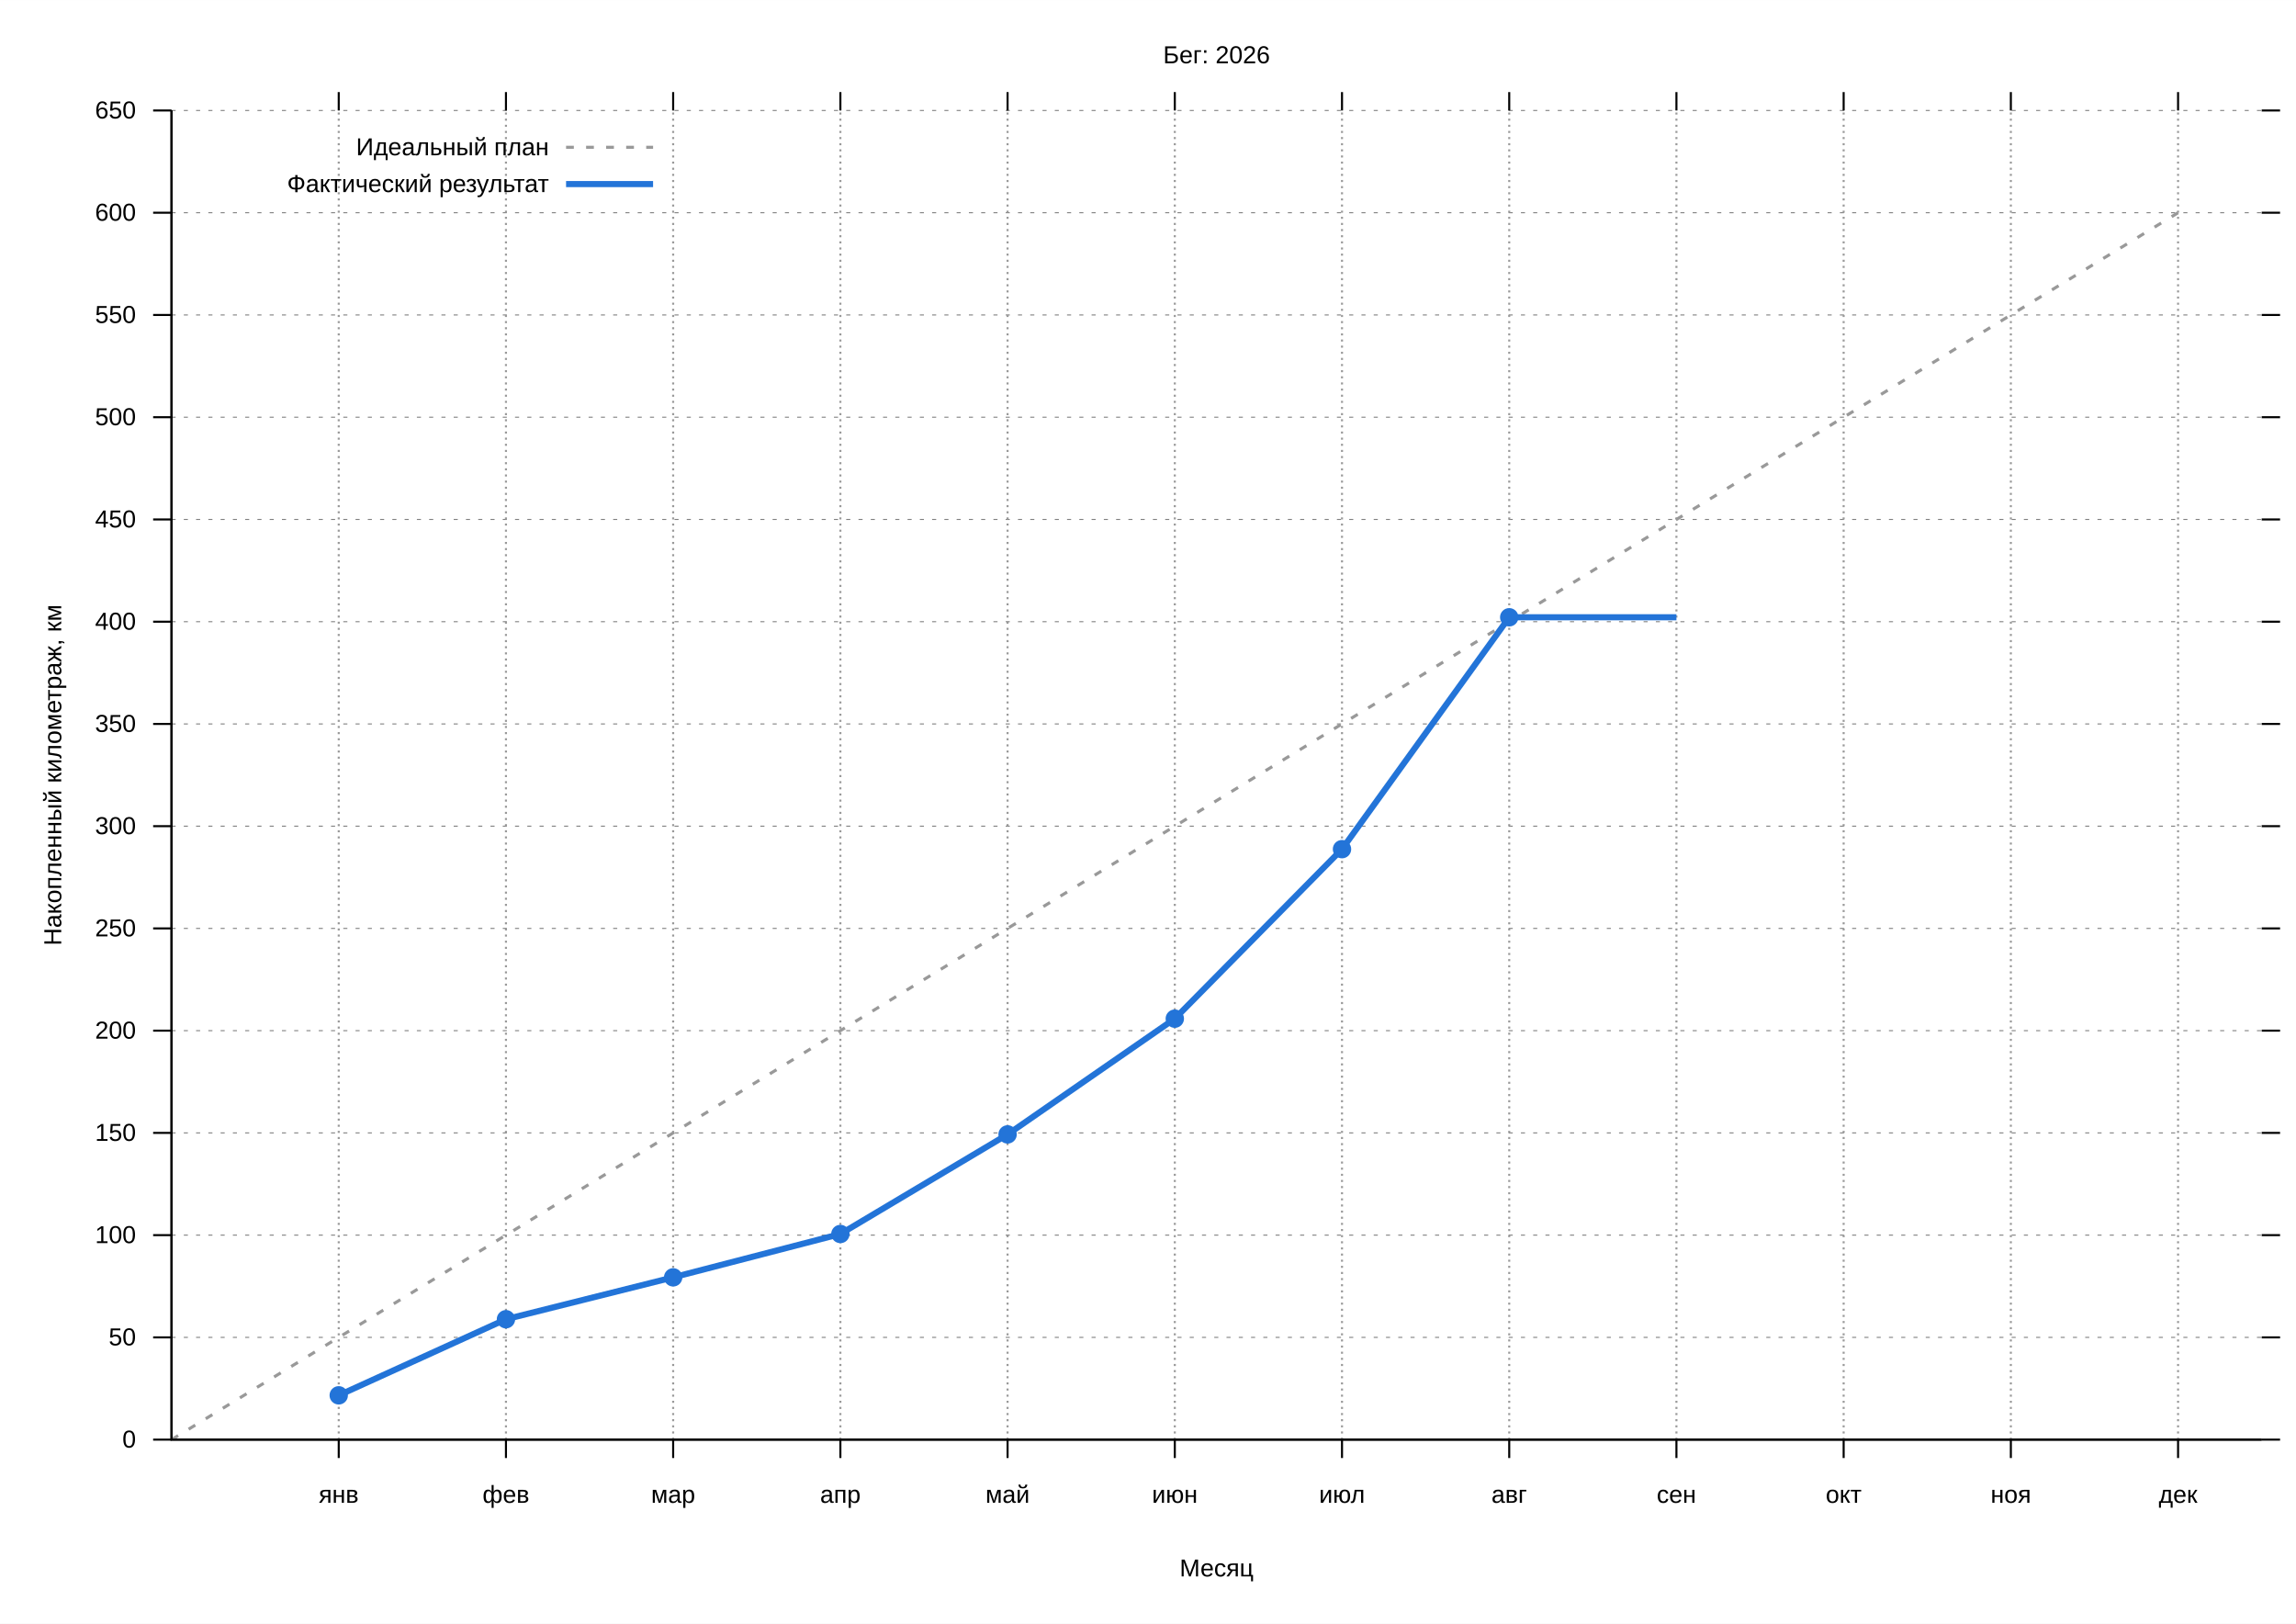
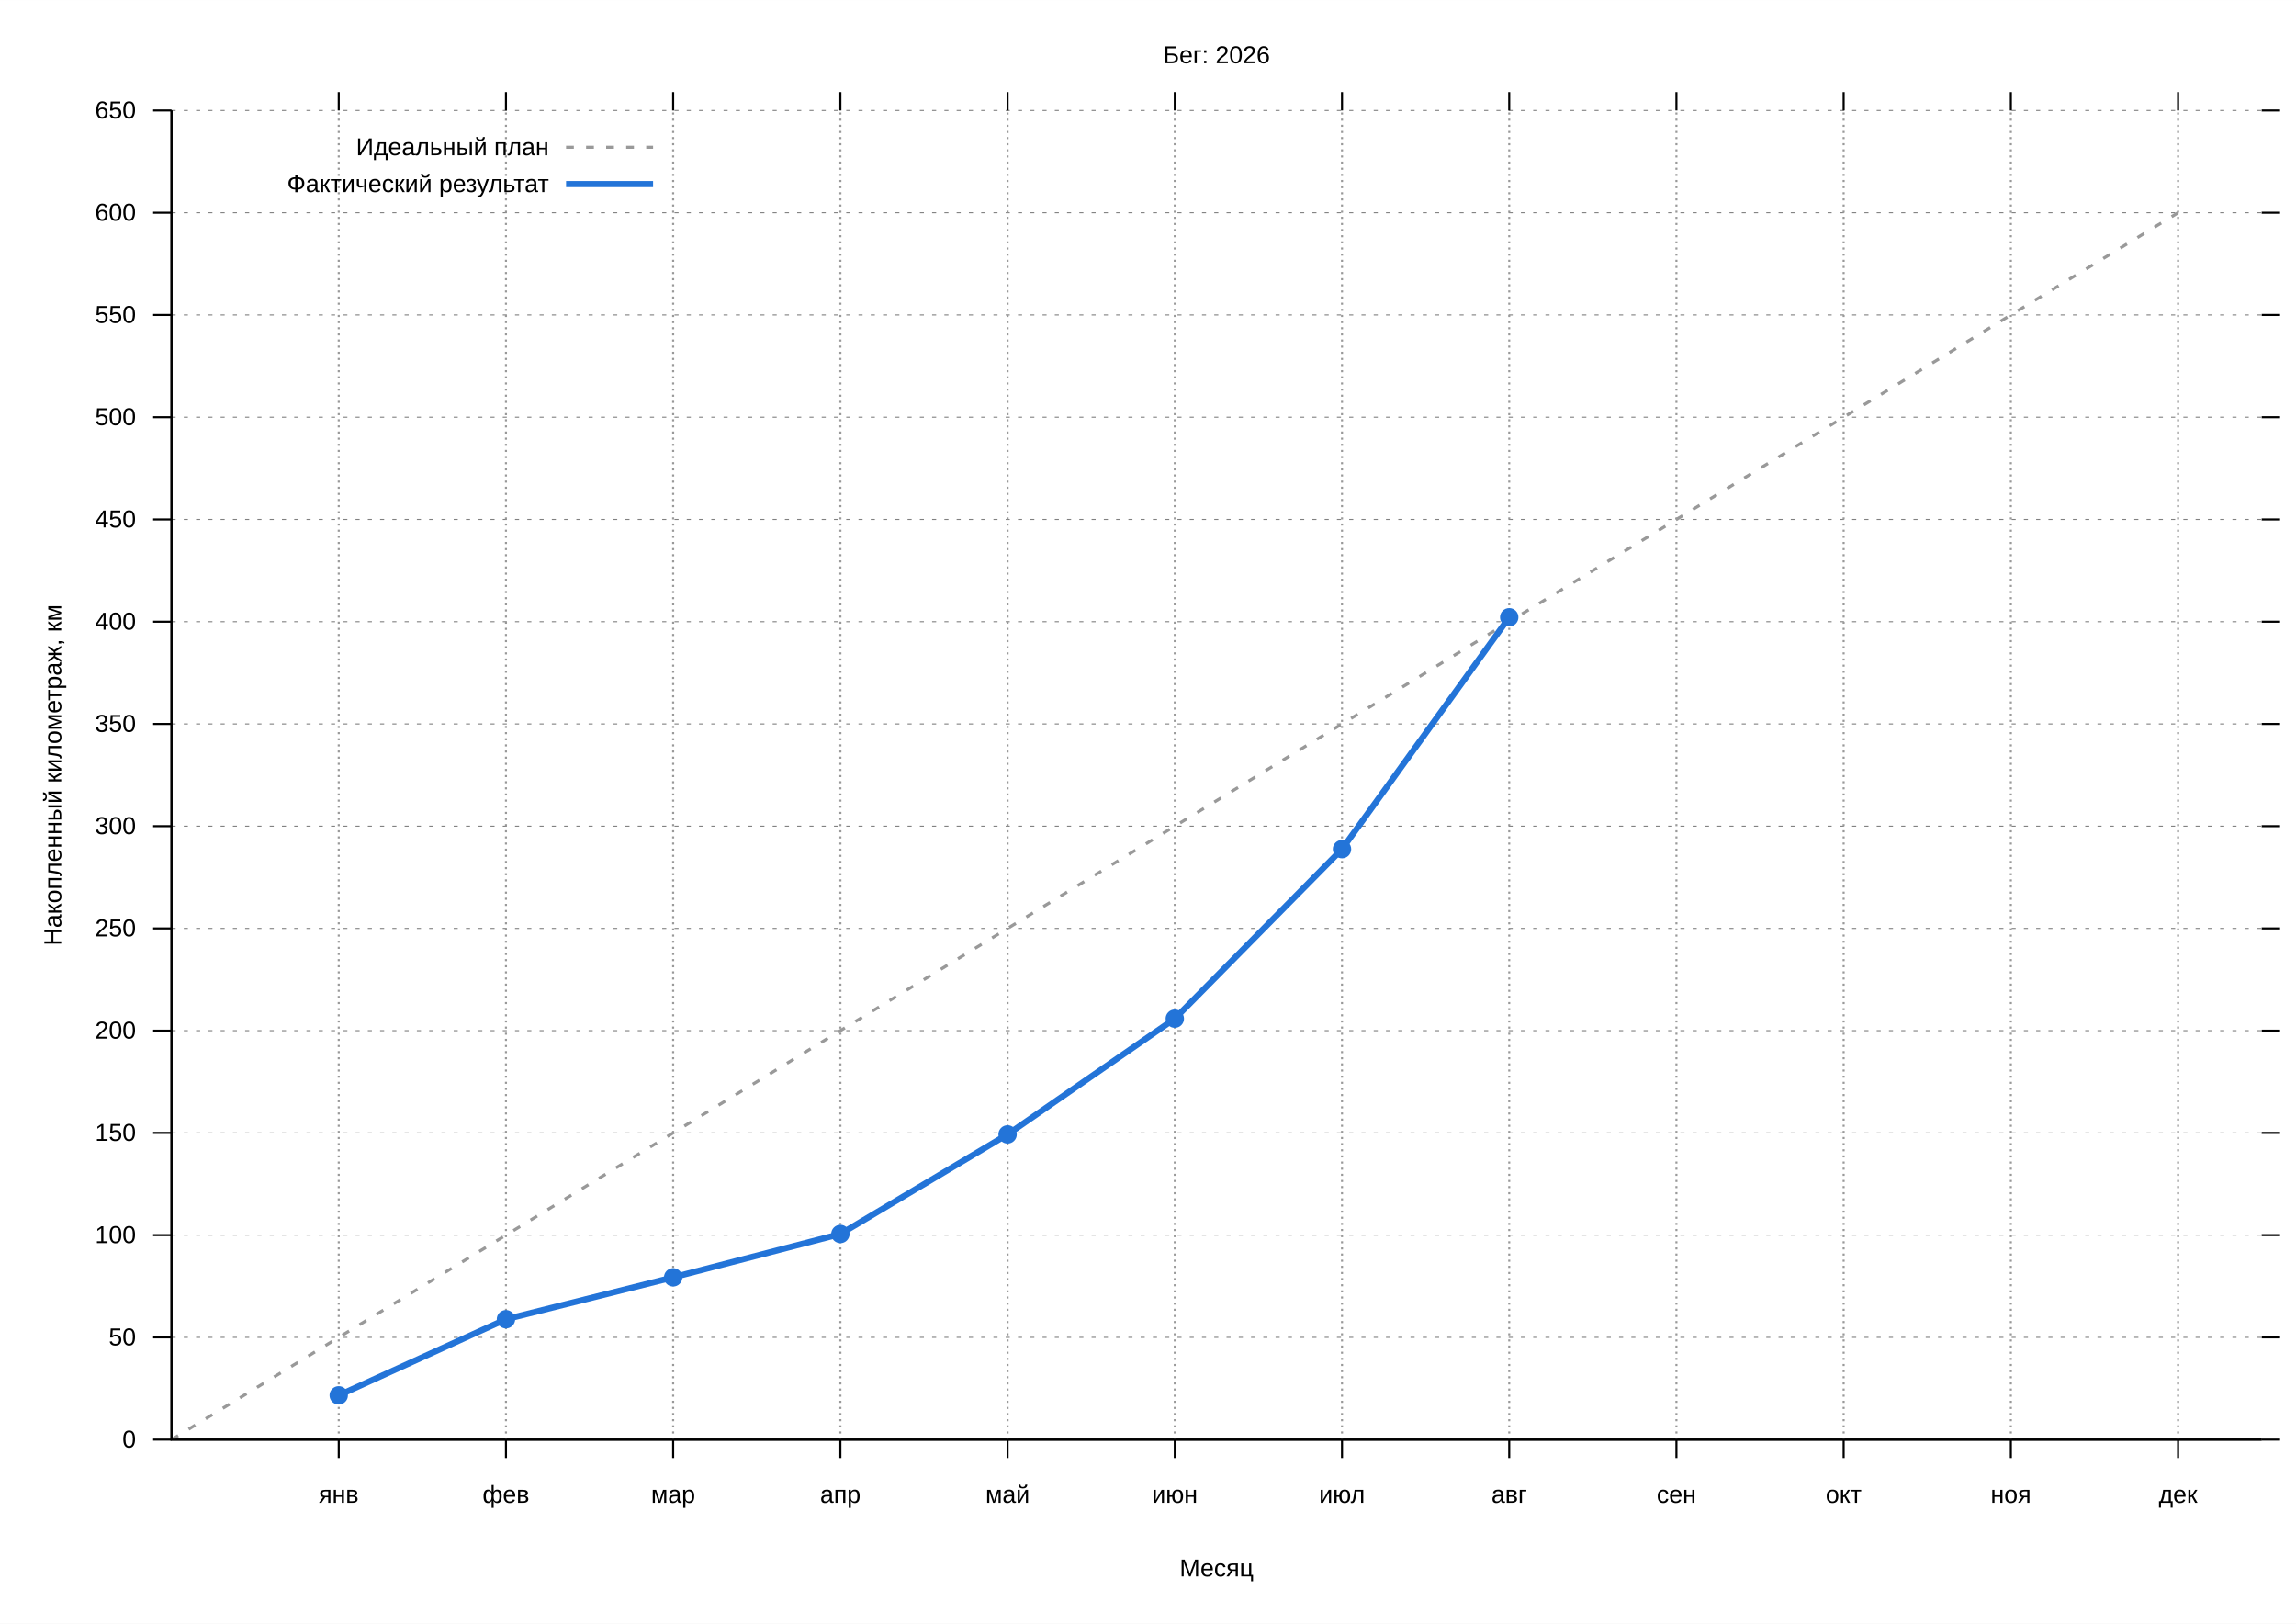
<svg xmlns="http://www.w3.org/2000/svg" xmlns:xlink="http://www.w3.org/1999/xlink" width="297mm" height="210mm" viewBox="0 0 1123 794">
  <g id="gnuplot_canvas">
    <rect x="0" y="0" width="1123" height="794" fill="#ffffff" />
    <defs>
      <circle id="gpDot" r="0.5" stroke-width="0.5" stroke="currentColor" />
      <path id="gpPt0" stroke-width="0.222" stroke="currentColor" d="M-1,0 h2 M0,-1 v2" />
      <path id="gpPt1" stroke-width="0.222" stroke="currentColor" d="M-1,-1 L1,1 M1,-1 L-1,1" />
      <path id="gpPt2" stroke-width="0.222" stroke="currentColor" d="M-1,0 L1,0 M0,-1 L0,1 M-1,-1 L1,1 M-1,1 L1,-1" />
      <rect id="gpPt3" stroke-width="0.222" stroke="currentColor" x="-1" y="-1" width="2" height="2" />
      <rect id="gpPt4" stroke-width="0.222" stroke="currentColor" fill="currentColor" x="-1" y="-1" width="2" height="2" />
      <circle id="gpPt5" stroke-width="0.222" stroke="currentColor" cx="0" cy="0" r="1" />
      <use xlink:href="#gpPt5" id="gpPt6" fill="currentColor" stroke="none" />
      <path id="gpPt7" stroke-width="0.222" stroke="currentColor" d="M0,-1.33 L-1.33,0.67 L1.33,0.67 z" />
      <use xlink:href="#gpPt7" id="gpPt8" fill="currentColor" stroke="none" />
      <use xlink:href="#gpPt7" id="gpPt9" stroke="currentColor" transform="rotate(180)" />
      <use xlink:href="#gpPt9" id="gpPt10" fill="currentColor" stroke="none" />
      <use xlink:href="#gpPt3" id="gpPt11" stroke="currentColor" transform="rotate(45)" />
      <use xlink:href="#gpPt11" id="gpPt12" fill="currentColor" stroke="none" />
      <path id="gpPt13" stroke-width="0.222" stroke="currentColor" d="M0,1.330 L1.265,0.411 L0.782,-1.067 L-0.782,-1.076 L-1.265,0.411 z" />
      <use xlink:href="#gpPt13" id="gpPt14" fill="currentColor" stroke="none" />
      <filter id="textbox" filterUnits="objectBoundingBox" x="0" y="0" height="1" width="1">
        <feFlood flood-color="#FFFFFF" flood-opacity="1" result="bgnd" />
        <feComposite in="SourceGraphic" in2="bgnd" operator="atop" />
      </filter>
      <filter id="greybox" filterUnits="objectBoundingBox" x="0" y="0" height="1" width="1">
        <feFlood flood-color="lightgrey" flood-opacity="1" result="grey" />
        <feComposite in="SourceGraphic" in2="grey" operator="atop" />
      </filter>
    </defs>
    <g fill="none" color="#FFFFFF" stroke="currentColor" stroke-width="1.00" stroke-linecap="butt" stroke-linejoin="miter">
</g>
    <g fill="none" color="black" stroke="currentColor" stroke-width="1.00" stroke-linecap="butt" stroke-linejoin="miter">
</g>
    <g fill="none" color="black" stroke="black" stroke-width="0.50" stroke-linecap="butt" stroke-linejoin="miter">
</g>
    <g fill="none" color="gray" stroke="currentColor" stroke-width="0.50" stroke-linecap="butt" stroke-linejoin="miter">
      <path stroke="gray" stroke-dasharray="2,4" class="gridline" d="M83.90,704.00 L1106.21,704.00  " />
    </g>
    <g fill="none" color="gray" stroke="gray" stroke-width="1.00" stroke-linecap="butt" stroke-linejoin="miter">
</g>
    <g fill="none" color="black" stroke="currentColor" stroke-width="1.00" stroke-linecap="butt" stroke-linejoin="miter">
      <path stroke="black" d="M83.90,704.00 L74.90,704.00 M1106.21,704.00 L1115.21,704.00  " />
      <g transform="translate(66.51,707.90)" stroke="none" fill="black" font-family="Arial" font-size="12.00" text-anchor="end">
        <text>
          <tspan font-family="Arial">0</tspan>
        </text>
      </g>
    </g>
    <g fill="none" color="black" stroke="currentColor" stroke-width="1.00" stroke-linecap="butt" stroke-linejoin="miter">
</g>
    <g fill="none" color="black" stroke="black" stroke-width="0.50" stroke-linecap="butt" stroke-linejoin="miter">
</g>
    <g fill="none" color="gray" stroke="currentColor" stroke-width="0.50" stroke-linecap="butt" stroke-linejoin="miter">
      <path stroke="gray" stroke-dasharray="2,4" class="gridline" d="M83.90,654.00 L1106.21,654.00  " />
    </g>
    <g fill="none" color="gray" stroke="gray" stroke-width="1.00" stroke-linecap="butt" stroke-linejoin="miter">
</g>
    <g fill="none" color="black" stroke="currentColor" stroke-width="1.00" stroke-linecap="butt" stroke-linejoin="miter">
      <path stroke="black" d="M83.90,654.00 L74.90,654.00 M1106.21,654.00 L1115.21,654.00  " />
      <g transform="translate(66.51,657.90)" stroke="none" fill="black" font-family="Arial" font-size="12.00" text-anchor="end">
        <text>
          <tspan font-family="Arial">50</tspan>
        </text>
      </g>
    </g>
    <g fill="none" color="black" stroke="currentColor" stroke-width="1.00" stroke-linecap="butt" stroke-linejoin="miter">
</g>
    <g fill="none" color="black" stroke="black" stroke-width="0.50" stroke-linecap="butt" stroke-linejoin="miter">
</g>
    <g fill="none" color="gray" stroke="currentColor" stroke-width="0.50" stroke-linecap="butt" stroke-linejoin="miter">
      <path stroke="gray" stroke-dasharray="2,4" class="gridline" d="M83.90,604.00 L1106.21,604.00  " />
    </g>
    <g fill="none" color="gray" stroke="gray" stroke-width="1.00" stroke-linecap="butt" stroke-linejoin="miter">
</g>
    <g fill="none" color="black" stroke="currentColor" stroke-width="1.00" stroke-linecap="butt" stroke-linejoin="miter">
      <path stroke="black" d="M83.90,604.00 L74.90,604.00 M1106.21,604.00 L1115.21,604.00  " />
      <g transform="translate(66.51,607.90)" stroke="none" fill="black" font-family="Arial" font-size="12.00" text-anchor="end">
        <text>
          <tspan font-family="Arial">100</tspan>
        </text>
      </g>
    </g>
    <g fill="none" color="black" stroke="currentColor" stroke-width="1.00" stroke-linecap="butt" stroke-linejoin="miter">
</g>
    <g fill="none" color="black" stroke="black" stroke-width="0.50" stroke-linecap="butt" stroke-linejoin="miter">
</g>
    <g fill="none" color="gray" stroke="currentColor" stroke-width="0.50" stroke-linecap="butt" stroke-linejoin="miter">
      <path stroke="gray" stroke-dasharray="2,4" class="gridline" d="M83.90,554.00 L1106.21,554.00  " />
    </g>
    <g fill="none" color="gray" stroke="gray" stroke-width="1.00" stroke-linecap="butt" stroke-linejoin="miter">
</g>
    <g fill="none" color="black" stroke="currentColor" stroke-width="1.00" stroke-linecap="butt" stroke-linejoin="miter">
      <path stroke="black" d="M83.90,554.00 L74.90,554.00 M1106.21,554.00 L1115.21,554.00  " />
      <g transform="translate(66.51,557.90)" stroke="none" fill="black" font-family="Arial" font-size="12.00" text-anchor="end">
        <text>
          <tspan font-family="Arial">150</tspan>
        </text>
      </g>
    </g>
    <g fill="none" color="black" stroke="currentColor" stroke-width="1.00" stroke-linecap="butt" stroke-linejoin="miter">
</g>
    <g fill="none" color="black" stroke="black" stroke-width="0.50" stroke-linecap="butt" stroke-linejoin="miter">
</g>
    <g fill="none" color="gray" stroke="currentColor" stroke-width="0.50" stroke-linecap="butt" stroke-linejoin="miter">
      <path stroke="gray" stroke-dasharray="2,4" class="gridline" d="M83.90,504.00 L1106.21,504.00  " />
    </g>
    <g fill="none" color="gray" stroke="gray" stroke-width="1.00" stroke-linecap="butt" stroke-linejoin="miter">
</g>
    <g fill="none" color="black" stroke="currentColor" stroke-width="1.00" stroke-linecap="butt" stroke-linejoin="miter">
      <path stroke="black" d="M83.90,504.00 L74.90,504.00 M1106.21,504.00 L1115.21,504.00  " />
      <g transform="translate(66.51,507.90)" stroke="none" fill="black" font-family="Arial" font-size="12.00" text-anchor="end">
        <text>
          <tspan font-family="Arial">200</tspan>
        </text>
      </g>
    </g>
    <g fill="none" color="black" stroke="currentColor" stroke-width="1.00" stroke-linecap="butt" stroke-linejoin="miter">
</g>
    <g fill="none" color="black" stroke="black" stroke-width="0.50" stroke-linecap="butt" stroke-linejoin="miter">
</g>
    <g fill="none" color="gray" stroke="currentColor" stroke-width="0.50" stroke-linecap="butt" stroke-linejoin="miter">
      <path stroke="gray" stroke-dasharray="2,4" class="gridline" d="M83.90,454.00 L1106.21,454.00  " />
    </g>
    <g fill="none" color="gray" stroke="gray" stroke-width="1.00" stroke-linecap="butt" stroke-linejoin="miter">
</g>
    <g fill="none" color="black" stroke="currentColor" stroke-width="1.00" stroke-linecap="butt" stroke-linejoin="miter">
      <path stroke="black" d="M83.90,454.00 L74.90,454.00 M1106.21,454.00 L1115.21,454.00  " />
      <g transform="translate(66.51,457.90)" stroke="none" fill="black" font-family="Arial" font-size="12.00" text-anchor="end">
        <text>
          <tspan font-family="Arial">250</tspan>
        </text>
      </g>
    </g>
    <g fill="none" color="black" stroke="currentColor" stroke-width="1.00" stroke-linecap="butt" stroke-linejoin="miter">
</g>
    <g fill="none" color="black" stroke="black" stroke-width="0.50" stroke-linecap="butt" stroke-linejoin="miter">
</g>
    <g fill="none" color="gray" stroke="currentColor" stroke-width="0.50" stroke-linecap="butt" stroke-linejoin="miter">
      <path stroke="gray" stroke-dasharray="2,4" class="gridline" d="M83.90,404.00 L1106.21,404.00  " />
    </g>
    <g fill="none" color="gray" stroke="gray" stroke-width="1.00" stroke-linecap="butt" stroke-linejoin="miter">
</g>
    <g fill="none" color="black" stroke="currentColor" stroke-width="1.00" stroke-linecap="butt" stroke-linejoin="miter">
      <path stroke="black" d="M83.90,404.00 L74.90,404.00 M1106.21,404.00 L1115.21,404.00  " />
      <g transform="translate(66.51,407.90)" stroke="none" fill="black" font-family="Arial" font-size="12.00" text-anchor="end">
        <text>
          <tspan font-family="Arial">300</tspan>
        </text>
      </g>
    </g>
    <g fill="none" color="black" stroke="currentColor" stroke-width="1.00" stroke-linecap="butt" stroke-linejoin="miter">
</g>
    <g fill="none" color="black" stroke="black" stroke-width="0.50" stroke-linecap="butt" stroke-linejoin="miter">
</g>
    <g fill="none" color="gray" stroke="currentColor" stroke-width="0.50" stroke-linecap="butt" stroke-linejoin="miter">
      <path stroke="gray" stroke-dasharray="2,4" class="gridline" d="M83.90,354.01 L1106.21,354.01  " />
    </g>
    <g fill="none" color="gray" stroke="gray" stroke-width="1.00" stroke-linecap="butt" stroke-linejoin="miter">
</g>
    <g fill="none" color="black" stroke="currentColor" stroke-width="1.00" stroke-linecap="butt" stroke-linejoin="miter">
      <path stroke="black" d="M83.90,354.01 L74.90,354.01 M1106.21,354.01 L1115.21,354.01  " />
      <g transform="translate(66.51,357.91)" stroke="none" fill="black" font-family="Arial" font-size="12.00" text-anchor="end">
        <text>
          <tspan font-family="Arial">350</tspan>
        </text>
      </g>
    </g>
    <g fill="none" color="black" stroke="currentColor" stroke-width="1.00" stroke-linecap="butt" stroke-linejoin="miter">
</g>
    <g fill="none" color="black" stroke="black" stroke-width="0.50" stroke-linecap="butt" stroke-linejoin="miter">
</g>
    <g fill="none" color="gray" stroke="currentColor" stroke-width="0.50" stroke-linecap="butt" stroke-linejoin="miter">
      <path stroke="gray" stroke-dasharray="2,4" class="gridline" d="M83.90,304.01 L1106.21,304.01  " />
    </g>
    <g fill="none" color="gray" stroke="gray" stroke-width="1.00" stroke-linecap="butt" stroke-linejoin="miter">
</g>
    <g fill="none" color="black" stroke="currentColor" stroke-width="1.00" stroke-linecap="butt" stroke-linejoin="miter">
      <path stroke="black" d="M83.90,304.01 L74.90,304.01 M1106.21,304.01 L1115.21,304.01  " />
      <g transform="translate(66.51,307.91)" stroke="none" fill="black" font-family="Arial" font-size="12.00" text-anchor="end">
        <text>
          <tspan font-family="Arial">400</tspan>
        </text>
      </g>
    </g>
    <g fill="none" color="black" stroke="currentColor" stroke-width="1.00" stroke-linecap="butt" stroke-linejoin="miter">
</g>
    <g fill="none" color="black" stroke="black" stroke-width="0.50" stroke-linecap="butt" stroke-linejoin="miter">
</g>
    <g fill="none" color="gray" stroke="currentColor" stroke-width="0.50" stroke-linecap="butt" stroke-linejoin="miter">
      <path stroke="gray" stroke-dasharray="2,4" class="gridline" d="M83.90,254.01 L1106.21,254.01  " />
    </g>
    <g fill="none" color="gray" stroke="gray" stroke-width="1.00" stroke-linecap="butt" stroke-linejoin="miter">
</g>
    <g fill="none" color="black" stroke="currentColor" stroke-width="1.00" stroke-linecap="butt" stroke-linejoin="miter">
      <path stroke="black" d="M83.90,254.01 L74.90,254.01 M1106.21,254.01 L1115.21,254.01  " />
      <g transform="translate(66.51,257.91)" stroke="none" fill="black" font-family="Arial" font-size="12.00" text-anchor="end">
        <text>
          <tspan font-family="Arial">450</tspan>
        </text>
      </g>
    </g>
    <g fill="none" color="black" stroke="currentColor" stroke-width="1.00" stroke-linecap="butt" stroke-linejoin="miter">
</g>
    <g fill="none" color="black" stroke="black" stroke-width="0.50" stroke-linecap="butt" stroke-linejoin="miter">
</g>
    <g fill="none" color="gray" stroke="currentColor" stroke-width="0.50" stroke-linecap="butt" stroke-linejoin="miter">
      <path stroke="gray" stroke-dasharray="2,4" class="gridline" d="M83.90,204.01 L1106.21,204.01  " />
    </g>
    <g fill="none" color="gray" stroke="gray" stroke-width="1.00" stroke-linecap="butt" stroke-linejoin="miter">
</g>
    <g fill="none" color="black" stroke="currentColor" stroke-width="1.00" stroke-linecap="butt" stroke-linejoin="miter">
      <path stroke="black" d="M83.90,204.01 L74.90,204.01 M1106.21,204.01 L1115.21,204.01  " />
      <g transform="translate(66.51,207.91)" stroke="none" fill="black" font-family="Arial" font-size="12.00" text-anchor="end">
        <text>
          <tspan font-family="Arial">500</tspan>
        </text>
      </g>
    </g>
    <g fill="none" color="black" stroke="currentColor" stroke-width="1.00" stroke-linecap="butt" stroke-linejoin="miter">
</g>
    <g fill="none" color="black" stroke="black" stroke-width="0.50" stroke-linecap="butt" stroke-linejoin="miter">
</g>
    <g fill="none" color="gray" stroke="currentColor" stroke-width="0.50" stroke-linecap="butt" stroke-linejoin="miter">
      <path stroke="gray" stroke-dasharray="2,4" class="gridline" d="M83.90,154.01 L1106.21,154.01  " />
    </g>
    <g fill="none" color="gray" stroke="gray" stroke-width="1.00" stroke-linecap="butt" stroke-linejoin="miter">
</g>
    <g fill="none" color="black" stroke="currentColor" stroke-width="1.00" stroke-linecap="butt" stroke-linejoin="miter">
      <path stroke="black" d="M83.90,154.01 L74.90,154.01 M1106.21,154.01 L1115.21,154.01  " />
      <g transform="translate(66.51,157.91)" stroke="none" fill="black" font-family="Arial" font-size="12.00" text-anchor="end">
        <text>
          <tspan font-family="Arial">550</tspan>
        </text>
      </g>
    </g>
    <g fill="none" color="black" stroke="currentColor" stroke-width="1.00" stroke-linecap="butt" stroke-linejoin="miter">
</g>
    <g fill="none" color="black" stroke="black" stroke-width="0.50" stroke-linecap="butt" stroke-linejoin="miter">
</g>
    <g fill="none" color="gray" stroke="currentColor" stroke-width="0.50" stroke-linecap="butt" stroke-linejoin="miter">
      <path stroke="gray" stroke-dasharray="2,4" class="gridline" d="M83.90,104.01 L1106.21,104.01  " />
    </g>
    <g fill="none" color="gray" stroke="gray" stroke-width="1.00" stroke-linecap="butt" stroke-linejoin="miter">
</g>
    <g fill="none" color="black" stroke="currentColor" stroke-width="1.00" stroke-linecap="butt" stroke-linejoin="miter">
      <path stroke="black" d="M83.90,104.01 L74.90,104.01 M1106.21,104.01 L1115.21,104.01  " />
      <g transform="translate(66.51,107.91)" stroke="none" fill="black" font-family="Arial" font-size="12.00" text-anchor="end">
        <text>
          <tspan font-family="Arial">600</tspan>
        </text>
      </g>
    </g>
    <g fill="none" color="black" stroke="currentColor" stroke-width="1.00" stroke-linecap="butt" stroke-linejoin="miter">
</g>
    <g fill="none" color="black" stroke="black" stroke-width="0.50" stroke-linecap="butt" stroke-linejoin="miter">
</g>
    <g fill="none" color="gray" stroke="currentColor" stroke-width="0.50" stroke-linecap="butt" stroke-linejoin="miter">
      <path stroke="gray" stroke-dasharray="2,4" class="gridline" d="M83.90,54.01 L1106.21,54.01  " />
    </g>
    <g fill="none" color="gray" stroke="gray" stroke-width="1.00" stroke-linecap="butt" stroke-linejoin="miter">
</g>
    <g fill="none" color="black" stroke="currentColor" stroke-width="1.00" stroke-linecap="butt" stroke-linejoin="miter">
      <path stroke="black" d="M83.90,54.01 L74.90,54.01 M1106.21,54.01 L1115.21,54.01  " />
      <g transform="translate(66.51,57.91)" stroke="none" fill="black" font-family="Arial" font-size="12.00" text-anchor="end">
        <text>
          <tspan font-family="Arial">650</tspan>
        </text>
      </g>
    </g>
    <g fill="none" color="black" stroke="currentColor" stroke-width="1.00" stroke-linecap="butt" stroke-linejoin="miter">
      <path stroke="black" d="M165.68,704.00 L165.68,713.00 M165.68,54.01 L165.68,45.01  " />
      <g transform="translate(165.68,734.90)" stroke="none" fill="black" font-family="Arial" font-size="12.00" text-anchor="middle">
        <text>
          <tspan font-family="Arial">янв</tspan>
        </text>
      </g>
    </g>
    <g fill="none" color="black" stroke="currentColor" stroke-width="1.00" stroke-linecap="butt" stroke-linejoin="miter">
      <path stroke="black" d="M247.47,704.00 L247.47,713.00 M247.47,54.01 L247.47,45.01  " />
      <g transform="translate(247.47,734.90)" stroke="none" fill="black" font-family="Arial" font-size="12.00" text-anchor="middle">
        <text>
          <tspan font-family="Arial">фев</tspan>
        </text>
      </g>
    </g>
    <g fill="none" color="black" stroke="currentColor" stroke-width="1.00" stroke-linecap="butt" stroke-linejoin="miter">
      <path stroke="black" d="M329.25,704.00 L329.25,713.00 M329.25,54.01 L329.25,45.01  " />
      <g transform="translate(329.25,734.90)" stroke="none" fill="black" font-family="Arial" font-size="12.00" text-anchor="middle">
        <text>
          <tspan font-family="Arial">мар</tspan>
        </text>
      </g>
    </g>
    <g fill="none" color="black" stroke="currentColor" stroke-width="1.00" stroke-linecap="butt" stroke-linejoin="miter">
      <path stroke="black" d="M411.04,704.00 L411.04,713.00 M411.04,54.01 L411.04,45.01  " />
      <g transform="translate(411.04,734.90)" stroke="none" fill="black" font-family="Arial" font-size="12.00" text-anchor="middle">
        <text>
          <tspan font-family="Arial">апр</tspan>
        </text>
      </g>
    </g>
    <g fill="none" color="black" stroke="currentColor" stroke-width="1.00" stroke-linecap="butt" stroke-linejoin="miter">
      <path stroke="black" d="M492.82,704.00 L492.82,713.00 M492.82,54.01 L492.82,45.01  " />
      <g transform="translate(492.82,734.90)" stroke="none" fill="black" font-family="Arial" font-size="12.00" text-anchor="middle">
        <text>
          <tspan font-family="Arial">май</tspan>
        </text>
      </g>
    </g>
    <g fill="none" color="black" stroke="currentColor" stroke-width="1.00" stroke-linecap="butt" stroke-linejoin="miter">
      <path stroke="black" d="M574.61,704.00 L574.61,713.00 M574.61,54.01 L574.61,45.01  " />
      <g transform="translate(574.61,734.90)" stroke="none" fill="black" font-family="Arial" font-size="12.00" text-anchor="middle">
        <text>
          <tspan font-family="Arial">июн</tspan>
        </text>
      </g>
    </g>
    <g fill="none" color="black" stroke="currentColor" stroke-width="1.00" stroke-linecap="butt" stroke-linejoin="miter">
      <path stroke="black" d="M656.39,704.00 L656.39,713.00 M656.39,54.01 L656.39,45.01  " />
      <g transform="translate(656.39,734.90)" stroke="none" fill="black" font-family="Arial" font-size="12.00" text-anchor="middle">
        <text>
          <tspan font-family="Arial">июл</tspan>
        </text>
      </g>
    </g>
    <g fill="none" color="black" stroke="currentColor" stroke-width="1.00" stroke-linecap="butt" stroke-linejoin="miter">
      <path stroke="black" d="M738.18,704.00 L738.18,713.00 M738.18,54.01 L738.18,45.01  " />
      <g transform="translate(738.18,734.90)" stroke="none" fill="black" font-family="Arial" font-size="12.00" text-anchor="middle">
        <text>
          <tspan font-family="Arial">авг</tspan>
        </text>
      </g>
    </g>
    <g fill="none" color="black" stroke="currentColor" stroke-width="1.00" stroke-linecap="butt" stroke-linejoin="miter">
      <path stroke="black" d="M819.96,704.00 L819.96,713.00 M819.96,54.01 L819.96,45.01  " />
      <g transform="translate(819.96,734.90)" stroke="none" fill="black" font-family="Arial" font-size="12.00" text-anchor="middle">
        <text>
          <tspan font-family="Arial">сен</tspan>
        </text>
      </g>
    </g>
    <g fill="none" color="black" stroke="currentColor" stroke-width="1.00" stroke-linecap="butt" stroke-linejoin="miter">
      <path stroke="black" d="M901.75,704.00 L901.75,713.00 M901.75,54.01 L901.75,45.01  " />
      <g transform="translate(901.75,734.90)" stroke="none" fill="black" font-family="Arial" font-size="12.00" text-anchor="middle">
        <text>
          <tspan font-family="Arial">окт</tspan>
        </text>
      </g>
    </g>
    <g fill="none" color="black" stroke="currentColor" stroke-width="1.00" stroke-linecap="butt" stroke-linejoin="miter">
      <path stroke="black" d="M983.53,704.00 L983.53,713.00 M983.53,54.01 L983.53,45.01  " />
      <g transform="translate(983.53,734.90)" stroke="none" fill="black" font-family="Arial" font-size="12.00" text-anchor="middle">
        <text>
          <tspan font-family="Arial">ноя</tspan>
        </text>
      </g>
    </g>
    <g fill="none" color="black" stroke="currentColor" stroke-width="1.00" stroke-linecap="butt" stroke-linejoin="miter">
      <path stroke="black" d="M1065.32,704.00 L1065.32,713.00 M1065.32,54.01 L1065.32,45.01  " />
      <g transform="translate(1065.32,734.90)" stroke="none" fill="black" font-family="Arial" font-size="12.00" text-anchor="middle">
        <text>
          <tspan font-family="Arial">дек</tspan>
        </text>
      </g>
    </g>
    <g fill="none" color="black" stroke="currentColor" stroke-width="1.00" stroke-linecap="butt" stroke-linejoin="miter">
</g>
    <g fill="none" color="black" stroke="currentColor" stroke-width="1.00" stroke-linecap="butt" stroke-linejoin="miter">
      <path stroke="black" d="M83.90,54.01 L83.90,704.00 L1106.21,704.00 M1106.21,54.01 M83.90,54.01  " />
    </g>
    <g fill="none" color="black" stroke="currentColor" stroke-width="1.00" stroke-linecap="butt" stroke-linejoin="miter">
</g>
    <g id="gnuplot_plot_1" fill="none">
      <g fill="none" color="black" stroke="currentColor" stroke-width="1.00" stroke-linecap="butt" stroke-linejoin="miter">
        <path stroke="rgb(153, 153, 153)" stroke-dasharray="1.0,2.0" d="M165.68,704.00 L165.68,54.01 M247.47,704.00 L247.47,54.01 M329.25,704.00 L329.25,54.01 M411.04,704.00 L411.04,54.01   M492.82,704.00 L492.82,54.01 M574.61,704.00 L574.61,54.01 M656.39,704.00 L656.39,54.01 M738.18,704.00 L738.18,54.01   M819.96,704.00 L819.96,54.01 M901.75,704.00 L901.75,54.01 M983.53,704.00 L983.53,54.01 M1065.32,704.00 L1065.32,54.01    " />
      </g>
    </g>
    <g id="gnuplot_plot_2" fill="none">
      <g fill="none" color="black" stroke="currentColor" stroke-width="1.00" stroke-linecap="butt" stroke-linejoin="miter">
</g>
    </g>
    <g id="gnuplot_plot_3">
      <g fill="none" color="#FFFFFF" stroke="rgb(153, 153, 153)" stroke-width="1.50" stroke-linecap="butt" stroke-linejoin="miter">
</g>
      <g fill="none" color="black" stroke="currentColor" stroke-width="1.50" stroke-linecap="butt" stroke-linejoin="miter">
        <g transform="translate(268.48,75.91)" stroke="none" fill="black" font-family="Arial" font-size="12.00" text-anchor="end">
          <text>
            <tspan font-family="Arial">Идеальный план</tspan>
          </text>
        </g>
      </g>
      <g fill="none" color="black" stroke="currentColor" stroke-width="1.50" stroke-linecap="butt" stroke-linejoin="miter">
        <path stroke="rgb(153, 153, 153)" stroke-dasharray="3.8,6.0" d="M276.87,72.01 L319.43,72.01 M83.90,704.00 L93.81,697.94 L103.73,691.88 L113.64,685.82 L123.55,679.76 L133.47,673.70   L143.38,667.64 L153.29,661.58 L163.21,655.52 L173.12,649.46 L183.03,643.39 L192.95,637.33 L202.86,631.27 L212.77,625.21   L222.69,619.15 L232.60,613.09 L242.51,607.03 L252.43,600.97 L262.34,594.91 L272.25,588.85 L282.17,582.79 L292.08,576.73   L301.99,570.67 L311.91,564.61 L321.82,558.55 L331.73,552.49 L341.65,546.43 L351.56,540.37 L361.47,534.31 L371.39,528.25   L381.30,522.18 L391.21,516.12 L401.13,510.06 L411.04,504.00 L420.95,497.94 L430.87,491.88 L440.78,485.82 L450.69,479.76   L460.61,473.70 L470.52,467.64 L480.43,461.58 L490.35,455.52 L500.26,449.46 L510.17,443.40 L520.09,437.34 L530.00,431.28   L539.91,425.22 L549.83,419.16 L559.74,413.10 L569.65,407.03 L579.57,400.97 L589.48,394.91 L599.39,388.85 L609.31,382.79   L619.22,376.73 L629.13,370.67 L639.05,364.61 L648.96,358.55 L658.87,352.49 L668.79,346.43 L678.70,340.37 L688.61,334.31   L698.53,328.25 L708.44,322.19 L718.35,316.13 L728.27,310.07 L738.18,304.01 L748.09,297.95 L758.01,291.89 L767.92,285.82   L777.83,279.76 L787.74,273.70 L797.66,267.64 L807.57,261.58 L817.48,255.52 L827.40,249.46 L837.31,243.40 L847.22,237.34   L857.14,231.28 L867.05,225.22 L876.96,219.16 L886.88,213.10 L896.79,207.04 L906.70,200.98 L916.62,194.92 L926.53,188.86   L936.44,182.80 L946.36,176.74 L956.27,170.67 L966.18,164.61 L976.10,158.55 L986.01,152.49 L995.92,146.43 L1005.84,140.37   L1015.75,134.31 L1025.66,128.25 L1035.58,122.19 L1045.49,116.13 L1055.40,110.07 L1065.32,104.01  " />
      </g>
    </g>
    <g id="gnuplot_plot_4">
      <g fill="none" color="#FFFFFF" stroke="rgb(153, 153, 153)" stroke-width="3.00" stroke-linecap="butt" stroke-linejoin="miter">
</g>
      <g fill="none" color="black" stroke="currentColor" stroke-width="3.00" stroke-linecap="butt" stroke-linejoin="miter">
        <g transform="translate(268.48,93.91)" stroke="none" fill="black" font-family="Arial" font-size="12.00" text-anchor="end">
          <text>
            <tspan font-family="Arial">Фактический результат</tspan>
          </text>
        </g>
      </g>
      <g fill="none" color="black" stroke="currentColor" stroke-width="3.00" stroke-linecap="butt" stroke-linejoin="miter">
-         <path stroke="rgb( 35, 116, 216)" d="M276.87,90.01 L319.43,90.01 M165.68,682.34 L247.47,645.12 L329.25,624.64 L411.04,603.44 L492.82,554.74 L574.61,498.14   L656.39,415.24 L738.18,301.85 L819.96,301.85  " />
+         <path stroke="rgb( 35, 116, 216)" d="M276.87,90.01 L319.43,90.01 M165.68,682.34 L247.47,645.12 L329.25,624.64 L411.04,603.44 L492.82,554.74 L574.61,498.14   L656.39,415.24 L738.18,301.85  " />
      </g>
    </g>
    <g id="gnuplot_plot_5" fill="none">
      <g fill="none" color="#FFFFFF" stroke="rgb( 35, 116, 216)" stroke-width="1.00" stroke-linecap="butt" stroke-linejoin="miter">
</g>
      <g fill="none" color="black" stroke="currentColor" stroke-width="1.00" stroke-linecap="butt" stroke-linejoin="miter">
        <use xlink:href="#gpPt6" transform="translate(165.68,682.34) scale(4.05)" color="rgb( 35, 116, 216)" />
        <use xlink:href="#gpPt6" transform="translate(247.47,645.12) scale(4.05)" color="rgb( 35, 116, 216)" />
        <use xlink:href="#gpPt6" transform="translate(329.25,624.64) scale(4.05)" color="rgb( 35, 116, 216)" />
        <use xlink:href="#gpPt6" transform="translate(411.04,603.44) scale(4.05)" color="rgb( 35, 116, 216)" />
        <use xlink:href="#gpPt6" transform="translate(492.82,554.74) scale(4.05)" color="rgb( 35, 116, 216)" />
        <use xlink:href="#gpPt6" transform="translate(574.61,498.14) scale(4.05)" color="rgb( 35, 116, 216)" />
        <use xlink:href="#gpPt6" transform="translate(656.39,415.24) scale(4.05)" color="rgb( 35, 116, 216)" />
        <use xlink:href="#gpPt6" transform="translate(738.18,301.85) scale(4.05)" color="rgb( 35, 116, 216)" />
      </g>
    </g>
    <g fill="none" color="#FFFFFF" stroke="rgb( 35, 116, 216)" stroke-width="2.00" stroke-linecap="butt" stroke-linejoin="miter">
</g>
    <g fill="none" color="black" stroke="currentColor" stroke-width="2.00" stroke-linecap="butt" stroke-linejoin="miter">
</g>
    <g fill="none" color="black" stroke="black" stroke-width="1.00" stroke-linecap="butt" stroke-linejoin="miter">
</g>
    <g fill="none" color="black" stroke="currentColor" stroke-width="1.00" stroke-linecap="butt" stroke-linejoin="miter">
      <path stroke="black" d="M83.90,54.01 L83.90,704.00 L1106.21,704.00 M1106.21,54.01 M83.90,54.01  " />
      <g transform="translate(29.94,379.01) rotate(270.00)" stroke="none" fill="black" font-family="Arial" font-size="12.00" text-anchor="middle">
        <text>
          <tspan font-family="Arial">Накопленный километраж, км</tspan>
        </text>
      </g>
    </g>
    <g fill="none" color="black" stroke="currentColor" stroke-width="1.00" stroke-linecap="butt" stroke-linejoin="miter">
      <g transform="translate(595.05,770.90)" stroke="none" fill="black" font-family="Arial" font-size="12.00" text-anchor="middle">
        <text>
          <tspan font-family="Arial">Месяц</tspan>
        </text>
      </g>
    </g>
    <g fill="none" color="black" stroke="currentColor" stroke-width="1.00" stroke-linecap="butt" stroke-linejoin="miter">
</g>
    <g fill="none" color="black" stroke="currentColor" stroke-width="1.00" stroke-linecap="butt" stroke-linejoin="miter">
      <g transform="translate(595.05,30.91)" stroke="none" fill="black" font-family="Arial" font-size="12.00" text-anchor="middle">
        <text>
          <tspan font-family="Arial">Бег: 2026</tspan>
        </text>
      </g>
    </g>
    <g fill="none" color="black" stroke="currentColor" stroke-width="1.00" stroke-linecap="butt" stroke-linejoin="miter">
</g>
  </g>
</svg>
